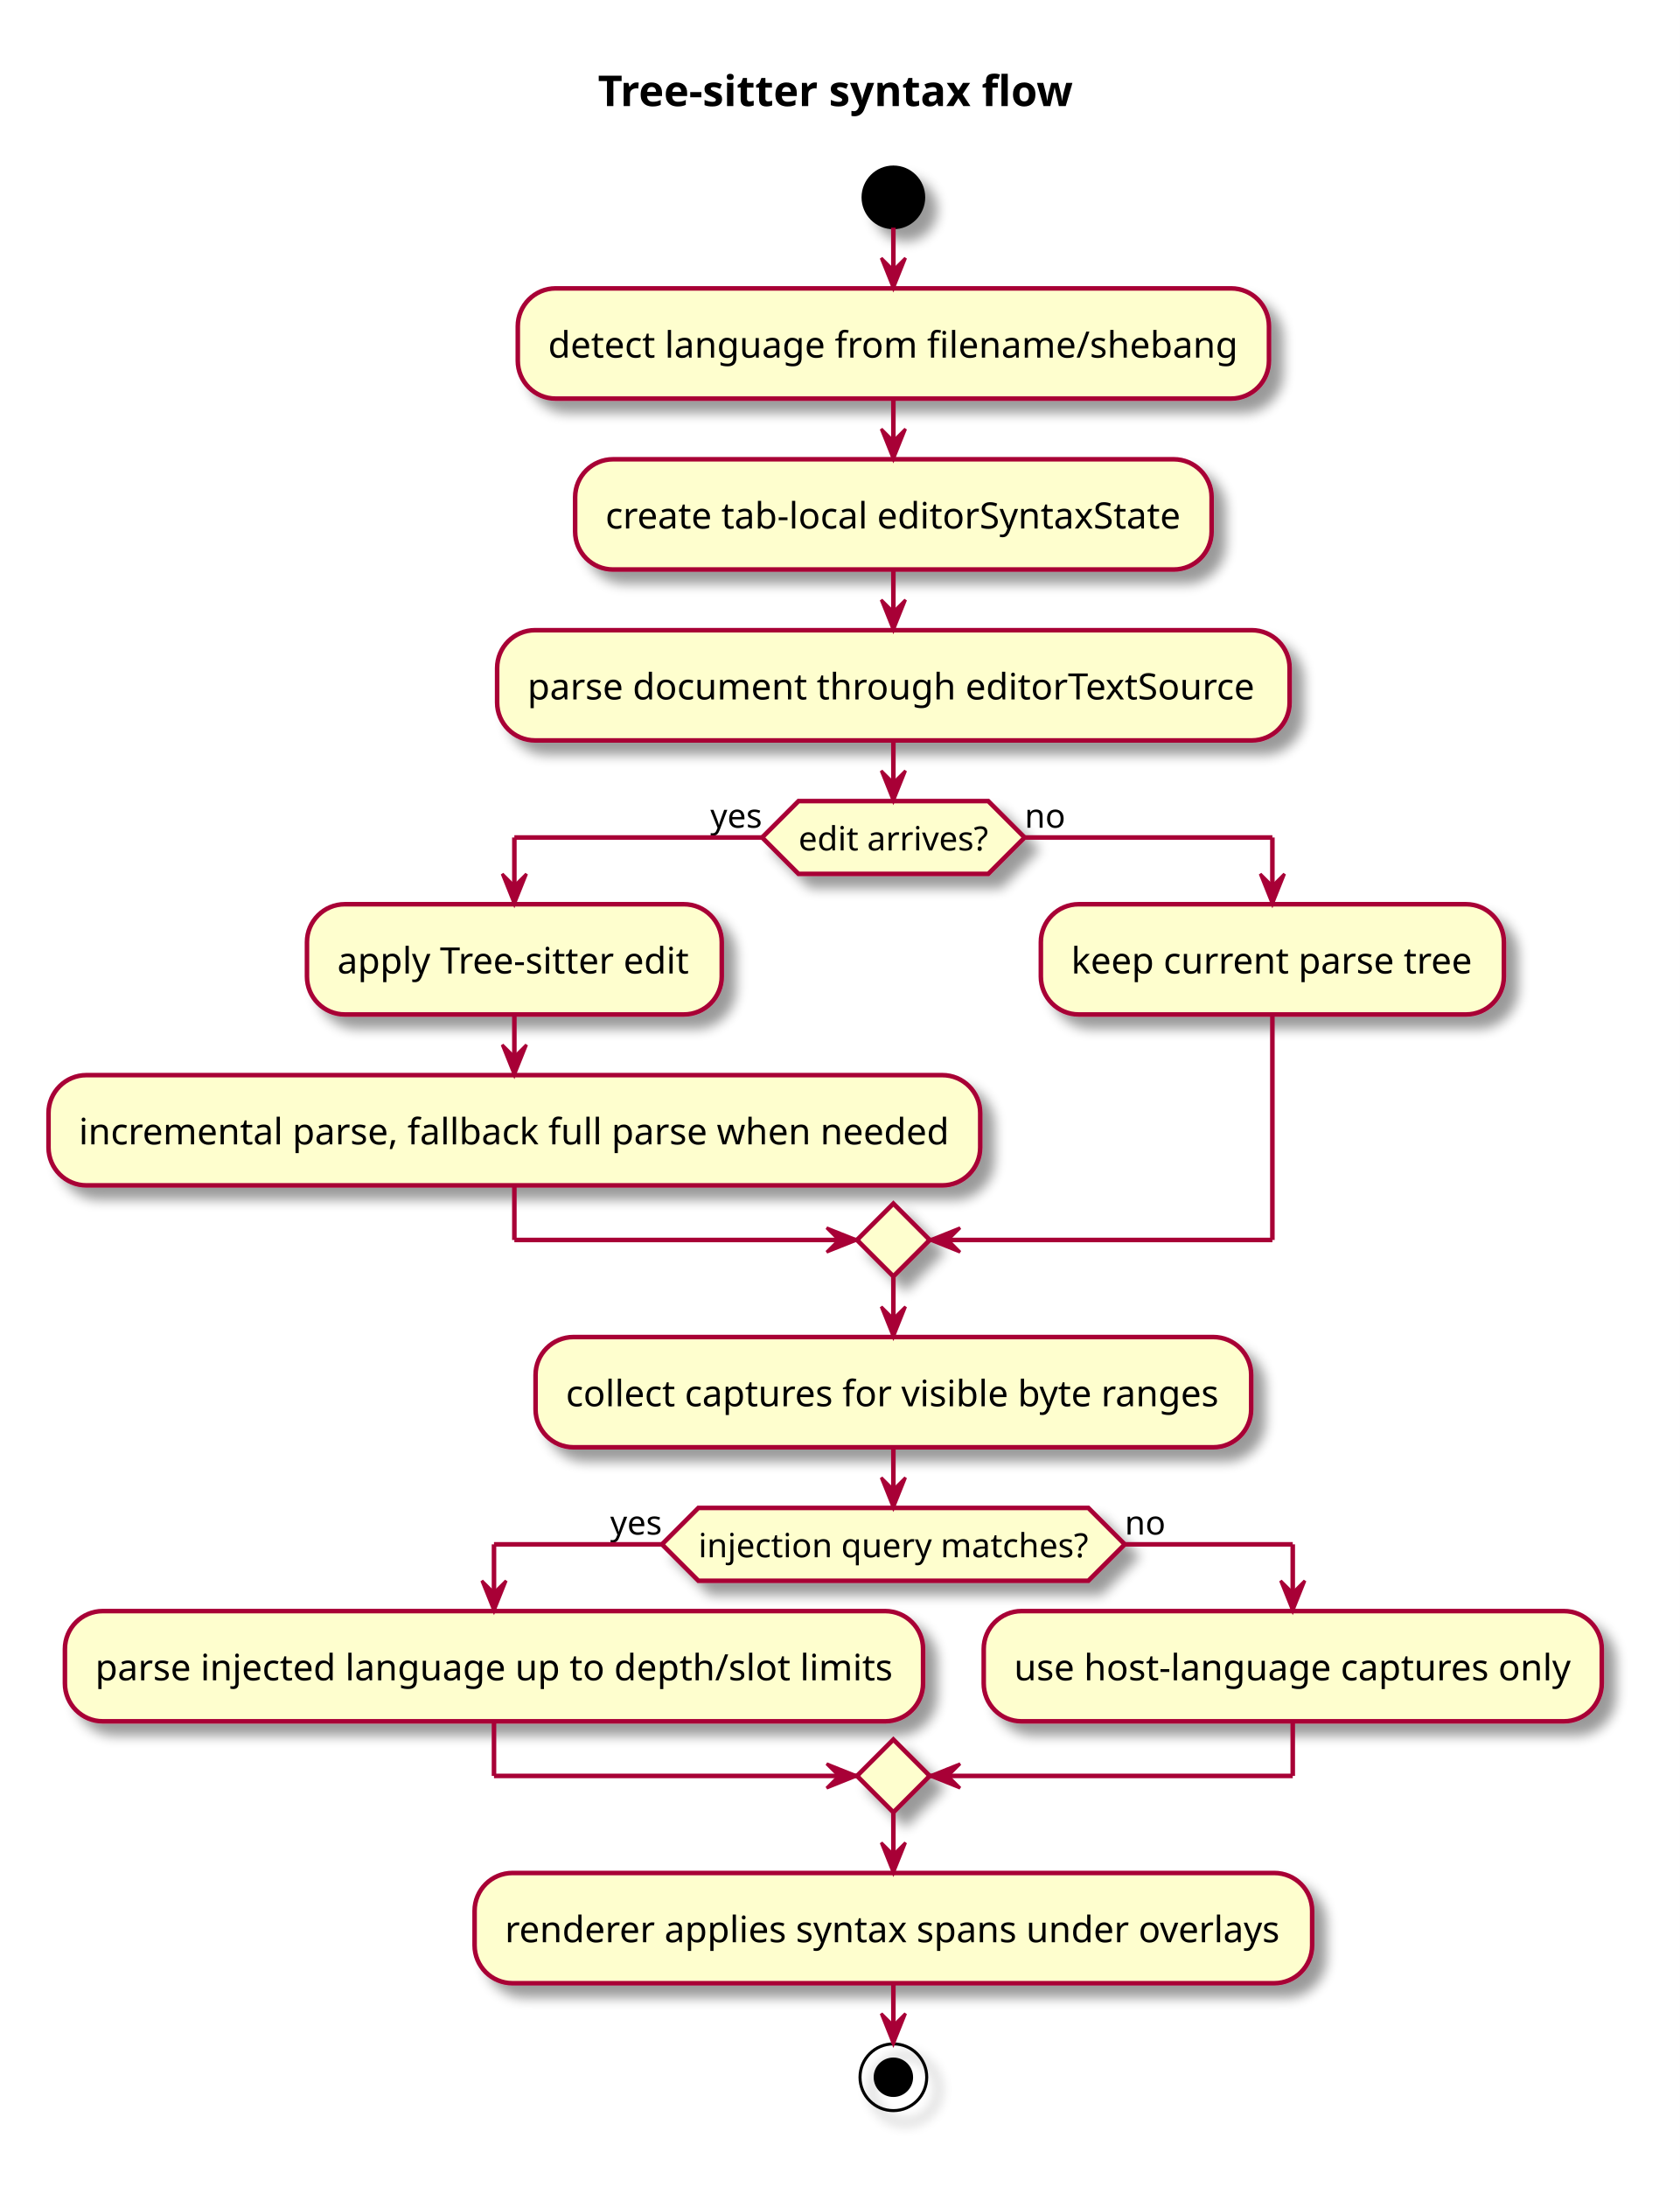
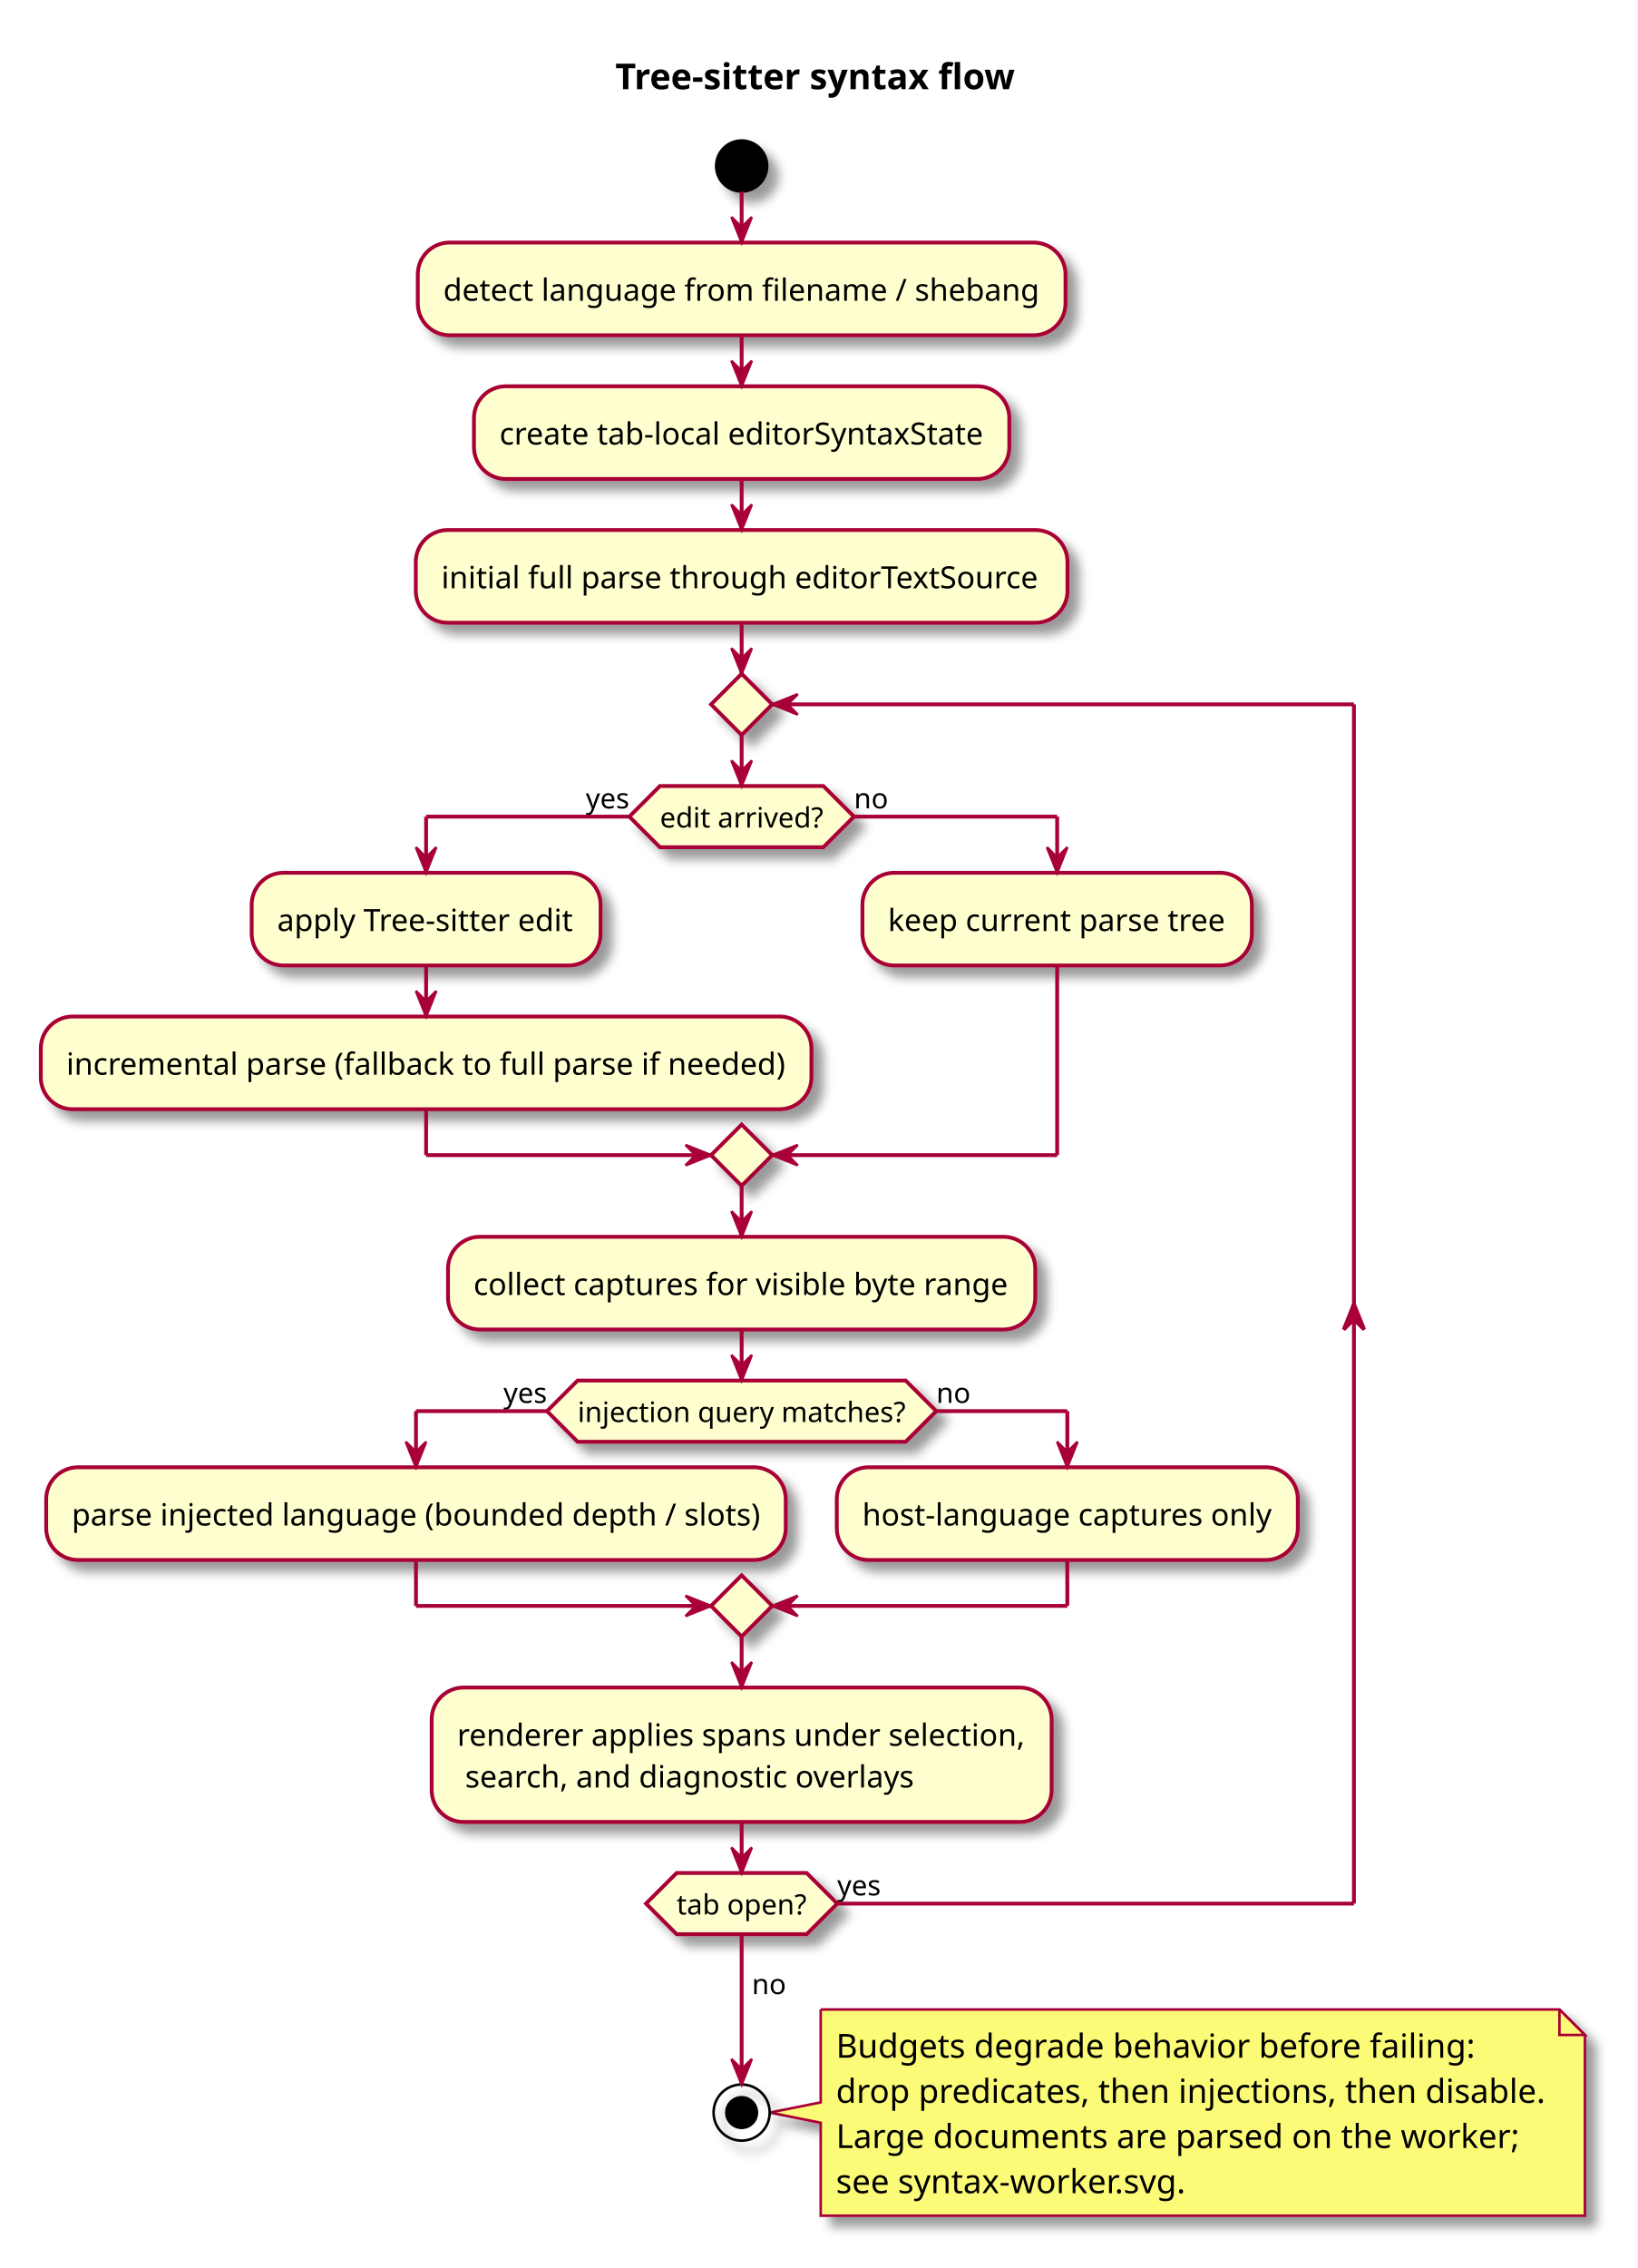
- <svg xmlns="http://www.w3.org/2000/svg" contentStyleType="text/css" data-diagram-type="ACTIVITY" height="721px" preserveAspectRatio="none" style="width:554px;height:721px;background:#FFFFFF;" version="1.1" viewBox="0 0 554 721" width="554px" zoomAndPan="magnify">
+ <svg xmlns="http://www.w3.org/2000/svg" contentStyleType="text/css" data-diagram-type="ACTIVITY" height="889px" preserveAspectRatio="none" style="width:642px;height:889px;background:#FFFFFF;" version="1.1" viewBox="0 0 642 889" width="642px" zoomAndPan="magnify">
  <defs>
-     <filter height="300%" id="f18uunsoc3b84q" width="300%" x="-1" y="-1">
+     <filter height="300%" id="f83lpty4hbsxj" width="300%" x="-1" y="-1">
      <feGaussianBlur result="blurOut" stdDeviation="2" />
      <feColorMatrix in="blurOut" result="blurOut2" type="matrix" values="0 0 0 0 0 0 0 0 0 0 0 0 0 0 0 0 0 0 .4 0" />
      <feOffset dx="4" dy="4" in="blurOut2" result="blurOut3" />
      <feBlend in="SourceGraphic" in2="blurOut3" mode="normal" />
    </filter>
  </defs>
  <rect width="100%" height="100%" fill="#FFFFFF" />
  <g>
    <g class="title" data-source-line="3">
-       <text fill="#000000" font-family="sans-serif" font-size="14" font-weight="700" lengthAdjust="spacing" textLength="157.891" x="197.164" y="34.966">Tree-sitter syntax flow</text>
+       <text fill="#000000" font-family="sans-serif" font-size="14" font-weight="700" lengthAdjust="spacing" textLength="157.891" x="241.256" y="34.966">Tree-sitter syntax flow</text>
    </g>
-     <ellipse cx="294.609" cy="65.068" fill="#000000" filter="url(#f18uunsoc3b84q)" rx="10" ry="10" style="stroke:#000000;stroke-width:1;" />
-     <rect fill="#FEFECE" filter="url(#f18uunsoc3b84q)" height="36.344" rx="12.5" ry="12.5" style="stroke:#A80036;stroke-width:1.5;" width="247.714" x="170.752" y="95.068" />
-     <text fill="#000000" font-family="sans-serif" font-size="12" lengthAdjust="spacing" textLength="227.714" x="180.752" y="117.896">detect language from filename/shebang</text>
-     <rect fill="#FEFECE" filter="url(#f18uunsoc3b84q)" height="36.344" rx="12.5" ry="12.5" style="stroke:#A80036;stroke-width:1.5;" width="209.889" x="189.664" y="151.412" />
-     <text fill="#000000" font-family="sans-serif" font-size="12" lengthAdjust="spacing" textLength="189.889" x="199.664" y="174.24">create tab-local editorSyntaxState</text>
-     <rect fill="#FEFECE" filter="url(#f18uunsoc3b84q)" height="36.344" rx="12.5" ry="12.5" style="stroke:#A80036;stroke-width:1.5;" width="261.334" x="163.942" y="207.756" />
-     <text fill="#000000" font-family="sans-serif" font-size="12" lengthAdjust="spacing" textLength="241.334" x="173.942" y="230.584">parse document through editorTextSource</text>
-     <polygon fill="#FEFECE" filter="url(#f18uunsoc3b84q)" points="263.325,264.1,325.893,264.1,337.893,276.1,325.893,288.1,263.325,288.1,251.325,276.1,263.325,264.1" style="stroke:#A80036;stroke-width:1.5;" />
-     <text fill="#000000" font-family="sans-serif" font-size="11" lengthAdjust="spacing" textLength="62.568" x="263.325" y="280.368">edit arrives?</text>
-     <text fill="#000000" font-family="sans-serif" font-size="11" lengthAdjust="spacing" textLength="17.083" x="234.242" y="272.877">yes</text>
-     <text fill="#000000" font-family="sans-serif" font-size="11" lengthAdjust="spacing" textLength="13.453" x="337.893" y="272.877">no</text>
-     <rect fill="#FEFECE" filter="url(#f18uunsoc3b84q)" height="36.344" rx="12.5" ry="12.5" style="stroke:#A80036;stroke-width:1.5;" width="136.785" x="101.231" y="298.1" />
-     <text fill="#000000" font-family="sans-serif" font-size="12" lengthAdjust="spacing" textLength="116.785" x="111.231" y="320.928">apply Tree-sitter edit</text>
-     <rect fill="#FEFECE" filter="url(#f18uunsoc3b84q)" height="36.344" rx="12.5" ry="12.5" style="stroke:#A80036;stroke-width:1.5;" width="307.246" x="16" y="354.444" />
-     <text fill="#000000" font-family="sans-serif" font-size="12" lengthAdjust="spacing" textLength="287.246" x="26" y="377.272">incremental parse, fallback full parse when needed</text>
-     <rect fill="#FEFECE" filter="url(#f18uunsoc3b84q)" height="36.344" rx="12.5" ry="12.5" style="stroke:#A80036;stroke-width:1.5;" width="152.697" x="343.246" y="298.1" />
-     <text fill="#000000" font-family="sans-serif" font-size="12" lengthAdjust="spacing" textLength="132.697" x="353.246" y="320.928">keep current parse tree</text>
-     <polygon fill="#FEFECE" filter="url(#f18uunsoc3b84q)" points="294.609,396.788,306.609,408.788,294.609,420.788,282.609,408.788,294.609,396.788" style="stroke:#A80036;stroke-width:1.5;" />
-     <rect fill="#FEFECE" filter="url(#f18uunsoc3b84q)" height="36.344" rx="12.5" ry="12.5" style="stroke:#A80036;stroke-width:1.5;" width="235.99" x="176.614" y="440.788" />
-     <text fill="#000000" font-family="sans-serif" font-size="12" lengthAdjust="spacing" textLength="215.99" x="186.614" y="463.617">collect captures for visible byte ranges</text>
-     <polygon fill="#FEFECE" filter="url(#f18uunsoc3b84q)" points="230.303,497.133,358.914,497.133,370.914,509.133,358.914,521.133,230.303,521.133,218.303,509.133,230.303,497.133" style="stroke:#A80036;stroke-width:1.5;" />
-     <text fill="#000000" font-family="sans-serif" font-size="11" lengthAdjust="spacing" textLength="128.611" x="230.303" y="513.401">injection query matches?</text>
-     <text fill="#000000" font-family="sans-serif" font-size="11" lengthAdjust="spacing" textLength="17.083" x="201.22" y="505.91">yes</text>
-     <text fill="#000000" font-family="sans-serif" font-size="11" lengthAdjust="spacing" textLength="13.453" x="370.914" y="505.91">no</text>
-     <rect fill="#FEFECE" filter="url(#f18uunsoc3b84q)" height="36.344" rx="12.5" ry="12.5" style="stroke:#A80036;stroke-width:1.5;" width="282.994" x="21.409" y="531.133" />
-     <text fill="#000000" font-family="sans-serif" font-size="12" lengthAdjust="spacing" textLength="262.994" x="31.409" y="553.961">parse injected language up to depth/slot limits</text>
-     <rect fill="#FEFECE" filter="url(#f18uunsoc3b84q)" height="36.344" rx="12.5" ry="12.5" style="stroke:#A80036;stroke-width:1.5;" width="203.817" x="324.403" y="531.133" />
-     <text fill="#000000" font-family="sans-serif" font-size="12" lengthAdjust="spacing" textLength="183.817" x="334.403" y="553.961">use host-language captures only</text>
-     <polygon fill="#FEFECE" filter="url(#f18uunsoc3b84q)" points="294.609,573.477,306.609,585.477,294.609,597.477,282.609,585.477,294.609,573.477" style="stroke:#A80036;stroke-width:1.5;" />
-     <rect fill="#FEFECE" filter="url(#f18uunsoc3b84q)" height="36.344" rx="12.5" ry="12.5" style="stroke:#A80036;stroke-width:1.5;" width="276.202" x="156.508" y="617.477" />
-     <text fill="#000000" font-family="sans-serif" font-size="12" lengthAdjust="spacing" textLength="256.202" x="166.508" y="640.305">renderer applies syntax spans under overlays</text>
-     <ellipse cx="294.609" cy="684.821" fill="none" filter="url(#f18uunsoc3b84q)" rx="11" ry="11" style="stroke:#000000;stroke-width:1;" />
-     <ellipse cx="294.609" cy="684.821" fill="#000000" rx="6" ry="6" style="stroke:#000000;stroke-width:1;" />
-     <line style="stroke:#A80036;stroke-width:1.5;" x1="294.609" x2="294.609" y1="75.068" y2="95.068" />
-     <polygon fill="#A80036" points="290.609,85.068,294.609,95.068,298.609,85.068,294.609,89.068" style="stroke:#A80036;stroke-width:1;" />
-     <line style="stroke:#A80036;stroke-width:1.5;" x1="294.609" x2="294.609" y1="131.412" y2="151.412" />
-     <polygon fill="#A80036" points="290.609,141.412,294.609,151.412,298.609,141.412,294.609,145.412" style="stroke:#A80036;stroke-width:1;" />
-     <line style="stroke:#A80036;stroke-width:1.5;" x1="294.609" x2="294.609" y1="187.756" y2="207.756" />
-     <polygon fill="#A80036" points="290.609,197.756,294.609,207.756,298.609,197.756,294.609,201.756" style="stroke:#A80036;stroke-width:1;" />
-     <line style="stroke:#A80036;stroke-width:1.5;" x1="169.623" x2="169.623" y1="334.444" y2="354.444" />
-     <polygon fill="#A80036" points="165.623,344.444,169.623,354.444,173.623,344.444,169.623,348.444" style="stroke:#A80036;stroke-width:1;" />
-     <line style="stroke:#A80036;stroke-width:1.5;" x1="251.325" x2="169.623" y1="276.1" y2="276.1" />
-     <line style="stroke:#A80036;stroke-width:1.5;" x1="169.623" x2="169.623" y1="276.1" y2="298.1" />
-     <polygon fill="#A80036" points="165.623,288.1,169.623,298.1,173.623,288.1,169.623,292.1" style="stroke:#A80036;stroke-width:1;" />
-     <line style="stroke:#A80036;stroke-width:1.5;" x1="337.893" x2="419.595" y1="276.1" y2="276.1" />
-     <line style="stroke:#A80036;stroke-width:1.5;" x1="419.595" x2="419.595" y1="276.1" y2="298.1" />
-     <polygon fill="#A80036" points="415.595,288.1,419.595,298.1,423.595,288.1,419.595,292.1" style="stroke:#A80036;stroke-width:1;" />
-     <line style="stroke:#A80036;stroke-width:1.5;" x1="169.623" x2="169.623" y1="390.788" y2="408.788" />
-     <line style="stroke:#A80036;stroke-width:1.5;" x1="169.623" x2="282.609" y1="408.788" y2="408.788" />
-     <polygon fill="#A80036" points="272.609,404.788,282.609,408.788,272.609,412.788,276.609,408.788" style="stroke:#A80036;stroke-width:1;" />
-     <line style="stroke:#A80036;stroke-width:1.5;" x1="419.595" x2="419.595" y1="334.444" y2="408.788" />
-     <line style="stroke:#A80036;stroke-width:1.5;" x1="419.595" x2="306.609" y1="408.788" y2="408.788" />
-     <polygon fill="#A80036" points="316.609,404.788,306.609,408.788,316.609,412.788,312.609,408.788" style="stroke:#A80036;stroke-width:1;" />
-     <line style="stroke:#A80036;stroke-width:1.5;" x1="294.609" x2="294.609" y1="244.1" y2="264.1" />
-     <polygon fill="#A80036" points="290.609,254.1,294.609,264.1,298.609,254.1,294.609,258.1" style="stroke:#A80036;stroke-width:1;" />
-     <line style="stroke:#A80036;stroke-width:1.5;" x1="294.609" x2="294.609" y1="420.788" y2="440.788" />
-     <polygon fill="#A80036" points="290.609,430.788,294.609,440.788,298.609,430.788,294.609,434.788" style="stroke:#A80036;stroke-width:1;" />
-     <line style="stroke:#A80036;stroke-width:1.5;" x1="218.303" x2="162.906" y1="509.133" y2="509.133" />
-     <line style="stroke:#A80036;stroke-width:1.5;" x1="162.906" x2="162.906" y1="509.133" y2="531.133" />
-     <polygon fill="#A80036" points="158.906,521.133,162.906,531.133,166.906,521.133,162.906,525.133" style="stroke:#A80036;stroke-width:1;" />
-     <line style="stroke:#A80036;stroke-width:1.5;" x1="370.914" x2="426.312" y1="509.133" y2="509.133" />
-     <line style="stroke:#A80036;stroke-width:1.5;" x1="426.312" x2="426.312" y1="509.133" y2="531.133" />
-     <polygon fill="#A80036" points="422.312,521.133,426.312,531.133,430.312,521.133,426.312,525.133" style="stroke:#A80036;stroke-width:1;" />
-     <line style="stroke:#A80036;stroke-width:1.5;" x1="162.906" x2="162.906" y1="567.477" y2="585.477" />
-     <line style="stroke:#A80036;stroke-width:1.5;" x1="162.906" x2="282.609" y1="585.477" y2="585.477" />
-     <polygon fill="#A80036" points="272.609,581.477,282.609,585.477,272.609,589.477,276.609,585.477" style="stroke:#A80036;stroke-width:1;" />
-     <line style="stroke:#A80036;stroke-width:1.5;" x1="426.312" x2="426.312" y1="567.477" y2="585.477" />
-     <line style="stroke:#A80036;stroke-width:1.5;" x1="426.312" x2="306.609" y1="585.477" y2="585.477" />
-     <polygon fill="#A80036" points="316.609,581.477,306.609,585.477,316.609,589.477,312.609,585.477" style="stroke:#A80036;stroke-width:1;" />
-     <line style="stroke:#A80036;stroke-width:1.5;" x1="294.609" x2="294.609" y1="477.133" y2="497.133" />
-     <polygon fill="#A80036" points="290.609,487.133,294.609,497.133,298.609,487.133,294.609,491.133" style="stroke:#A80036;stroke-width:1;" />
-     <line style="stroke:#A80036;stroke-width:1.5;" x1="294.609" x2="294.609" y1="597.477" y2="617.477" />
-     <polygon fill="#A80036" points="290.609,607.477,294.609,617.477,298.609,607.477,294.609,611.477" style="stroke:#A80036;stroke-width:1;" />
-     <line style="stroke:#A80036;stroke-width:1.5;" x1="294.609" x2="294.609" y1="653.821" y2="673.821" />
-     <polygon fill="#A80036" points="290.609,663.821,294.609,673.821,298.609,663.821,294.609,667.821" style="stroke:#A80036;stroke-width:1;" />
+     <ellipse cx="290.775" cy="65.068" fill="#000000" filter="url(#f83lpty4hbsxj)" rx="10" ry="10" style="stroke:#000000;stroke-width:1;" />
+     <rect fill="#FEFECE" filter="url(#f83lpty4hbsxj)" height="36.344" rx="12.5" ry="12.5" style="stroke:#A80036;stroke-width:1.5;" width="253.954" x="163.798" y="95.068" />
+     <text fill="#000000" font-family="sans-serif" font-size="12" lengthAdjust="spacing" textLength="233.954" x="173.798" y="117.896">detect language from filename / shebang</text>
+     <rect fill="#FEFECE" filter="url(#f83lpty4hbsxj)" height="36.344" rx="12.5" ry="12.5" style="stroke:#A80036;stroke-width:1.5;" width="209.889" x="185.83" y="151.412" />
+     <text fill="#000000" font-family="sans-serif" font-size="12" lengthAdjust="spacing" textLength="189.889" x="195.83" y="174.24">create tab-local editorSyntaxState</text>
+     <rect fill="#FEFECE" filter="url(#f83lpty4hbsxj)" height="36.344" rx="12.5" ry="12.5" style="stroke:#A80036;stroke-width:1.5;" width="255.502" x="163.024" y="207.756" />
+     <text fill="#000000" font-family="sans-serif" font-size="12" lengthAdjust="spacing" textLength="235.502" x="173.024" y="230.584">initial full parse through editorTextSource</text>
+     <polygon fill="#FEFECE" filter="url(#f83lpty4hbsxj)" points="258.743,308.1,322.807,308.1,334.807,320.1,322.807,332.1,258.743,332.1,246.743,320.1,258.743,308.1" style="stroke:#A80036;stroke-width:1.5;" />
+     <text fill="#000000" font-family="sans-serif" font-size="11" lengthAdjust="spacing" textLength="64.064" x="258.743" y="324.368">edit arrived?</text>
+     <text fill="#000000" font-family="sans-serif" font-size="11" lengthAdjust="spacing" textLength="17.083" x="229.66" y="316.877">yes</text>
+     <text fill="#000000" font-family="sans-serif" font-size="11" lengthAdjust="spacing" textLength="13.453" x="334.807" y="316.877">no</text>
+     <rect fill="#FEFECE" filter="url(#f83lpty4hbsxj)" height="36.344" rx="12.5" ry="12.5" style="stroke:#A80036;stroke-width:1.5;" width="136.785" x="98.675" y="342.1" />
+     <text fill="#000000" font-family="sans-serif" font-size="12" lengthAdjust="spacing" textLength="116.785" x="108.675" y="364.928">apply Tree-sitter edit</text>
+     <rect fill="#FEFECE" filter="url(#f83lpty4hbsxj)" height="36.344" rx="12.5" ry="12.5" style="stroke:#A80036;stroke-width:1.5;" width="302.134" x="16" y="398.444" />
+     <text fill="#000000" font-family="sans-serif" font-size="12" lengthAdjust="spacing" textLength="282.134" x="26" y="421.272">incremental parse (fallback to full parse if needed)</text>
+     <rect fill="#FEFECE" filter="url(#f83lpty4hbsxj)" height="36.344" rx="12.5" ry="12.5" style="stroke:#A80036;stroke-width:1.5;" width="152.697" x="338.134" y="342.1" />
+     <text fill="#000000" font-family="sans-serif" font-size="12" lengthAdjust="spacing" textLength="132.697" x="348.134" y="364.928">keep current parse tree</text>
+     <polygon fill="#FEFECE" filter="url(#f83lpty4hbsxj)" points="290.775,440.788,302.775,452.788,290.775,464.788,278.775,452.788,290.775,440.788" style="stroke:#A80036;stroke-width:1.5;" />
+     <rect fill="#FEFECE" filter="url(#f83lpty4hbsxj)" height="36.344" rx="12.5" ry="12.5" style="stroke:#A80036;stroke-width:1.5;" width="230.242" x="175.654" y="484.788" />
+     <text fill="#000000" font-family="sans-serif" font-size="12" lengthAdjust="spacing" textLength="210.242" x="185.654" y="507.617">collect captures for visible byte range</text>
+     <polygon fill="#FEFECE" filter="url(#f83lpty4hbsxj)" points="226.469,541.133,355.08,541.133,367.08,553.133,355.08,565.133,226.469,565.133,214.469,553.133,226.469,541.133" style="stroke:#A80036;stroke-width:1.5;" />
+     <text fill="#000000" font-family="sans-serif" font-size="11" lengthAdjust="spacing" textLength="128.611" x="226.469" y="557.401">injection query matches?</text>
+     <text fill="#000000" font-family="sans-serif" font-size="11" lengthAdjust="spacing" textLength="17.083" x="197.386" y="549.91">yes</text>
+     <text fill="#000000" font-family="sans-serif" font-size="11" lengthAdjust="spacing" textLength="13.453" x="367.08" y="549.91">no</text>
+     <rect fill="#FEFECE" filter="url(#f83lpty4hbsxj)" height="36.344" rx="12.5" ry="12.5" style="stroke:#A80036;stroke-width:1.5;" width="289.966" x="18.109" y="575.133" />
+     <text fill="#000000" font-family="sans-serif" font-size="12" lengthAdjust="spacing" textLength="269.966" x="28.109" y="597.961">parse injected language (bounded depth / slots)</text>
+     <rect fill="#FEFECE" filter="url(#f83lpty4hbsxj)" height="36.344" rx="12.5" ry="12.5" style="stroke:#A80036;stroke-width:1.5;" width="180.765" x="328.075" y="575.133" />
+     <text fill="#000000" font-family="sans-serif" font-size="12" lengthAdjust="spacing" textLength="160.765" x="338.075" y="597.961">host-language captures only</text>
+     <polygon fill="#FEFECE" filter="url(#f83lpty4hbsxj)" points="290.775,617.477,302.775,629.477,290.775,641.477,278.775,629.477,290.775,617.477" style="stroke:#A80036;stroke-width:1.5;" />
+     <rect fill="#FEFECE" filter="url(#f83lpty4hbsxj)" height="52.688" rx="12.5" ry="12.5" style="stroke:#A80036;stroke-width:1.5;" width="243.07" x="169.24" y="661.477" />
+     <text fill="#000000" font-family="sans-serif" font-size="12" lengthAdjust="spacing" textLength="223.07" x="179.24" y="684.305">renderer applies spans under selection,</text>
+     <text fill="#000000" font-family="sans-serif" font-size="12" lengthAdjust="spacing" textLength="176.461" x="182.36" y="700.649">search, and diagnostic overlays</text>
+     <polygon fill="#FEFECE" filter="url(#f83lpty4hbsxj)" points="290.775,264.1,302.775,276.1,290.775,288.1,278.775,276.1,290.775,264.1" style="stroke:#A80036;stroke-width:1.5;" />
+     <polygon fill="#FEFECE" filter="url(#f83lpty4hbsxj)" points="265.293,734.165,316.256,734.165,328.256,746.165,316.256,758.165,265.293,758.165,253.293,746.165,265.293,734.165" style="stroke:#A80036;stroke-width:1.5;" />
+     <text fill="#000000" font-family="sans-serif" font-size="11" lengthAdjust="spacing" textLength="50.963" x="265.293" y="750.433">tab open?</text>
+     <text fill="#000000" font-family="sans-serif" font-size="11" lengthAdjust="spacing" textLength="17.083" x="328.256" y="742.942">yes</text>
+     <path d="M321.775,787.664 L321.775,824.076 L301.775,828.076 L321.775,832.076 L321.775,868.488 A0,0 0 0 0 321.775,868.488 L621.404,868.488 A0,0 0 0 0 621.404,868.488 L621.404,797.664 L611.404,787.664 L321.775,787.664 A0,0 0 0 0 321.775,787.664" fill="#FBFB77" filter="url(#f83lpty4hbsxj)" style="stroke:#A80036;stroke-width:1;" />
+     <path d="M611.404,787.664 L611.404,797.664 L621.404,797.664 L611.404,787.664" fill="#FBFB77" style="stroke:#A80036;stroke-width:1;" />
+     <text fill="#000000" font-family="sans-serif" font-size="13" lengthAdjust="spacing" textLength="251.108" x="327.775" y="806.561">Budgets degrade behavior before failing:</text>
+     <text fill="#000000" font-family="sans-serif" font-size="13" lengthAdjust="spacing" textLength="278.629" x="327.775" y="824.267">drop predicates, then injections, then disable.</text>
+     <text fill="#000000" font-family="sans-serif" font-size="13" lengthAdjust="spacing" textLength="268.398" x="327.775" y="841.973">Large documents are parsed on the worker;</text>
+     <text fill="#000000" font-family="sans-serif" font-size="13" lengthAdjust="spacing" textLength="139.1" x="327.775" y="859.679">see syntax-worker.svg.</text>
+     <ellipse cx="290.775" cy="828.076" fill="none" filter="url(#f83lpty4hbsxj)" rx="11" ry="11" style="stroke:#000000;stroke-width:1;" />
+     <ellipse cx="290.775" cy="828.076" fill="#000000" rx="6" ry="6" style="stroke:#000000;stroke-width:1;" />
+     <line style="stroke:#A80036;stroke-width:1.5;" x1="290.775" x2="290.775" y1="75.068" y2="95.068" />
+     <polygon fill="#A80036" points="286.775,85.068,290.775,95.068,294.775,85.068,290.775,89.068" style="stroke:#A80036;stroke-width:1;" />
+     <line style="stroke:#A80036;stroke-width:1.5;" x1="290.775" x2="290.775" y1="131.412" y2="151.412" />
+     <polygon fill="#A80036" points="286.775,141.412,290.775,151.412,294.775,141.412,290.775,145.412" style="stroke:#A80036;stroke-width:1;" />
+     <line style="stroke:#A80036;stroke-width:1.5;" x1="290.775" x2="290.775" y1="187.756" y2="207.756" />
+     <polygon fill="#A80036" points="286.775,197.756,290.775,207.756,294.775,197.756,290.775,201.756" style="stroke:#A80036;stroke-width:1;" />
+     <line style="stroke:#A80036;stroke-width:1.5;" x1="167.067" x2="167.067" y1="378.444" y2="398.444" />
+     <polygon fill="#A80036" points="163.067,388.444,167.067,398.444,171.067,388.444,167.067,392.444" style="stroke:#A80036;stroke-width:1;" />
+     <line style="stroke:#A80036;stroke-width:1.5;" x1="246.743" x2="167.067" y1="320.1" y2="320.1" />
+     <line style="stroke:#A80036;stroke-width:1.5;" x1="167.067" x2="167.067" y1="320.1" y2="342.1" />
+     <polygon fill="#A80036" points="163.067,332.1,167.067,342.1,171.067,332.1,167.067,336.1" style="stroke:#A80036;stroke-width:1;" />
+     <line style="stroke:#A80036;stroke-width:1.5;" x1="334.807" x2="414.483" y1="320.1" y2="320.1" />
+     <line style="stroke:#A80036;stroke-width:1.5;" x1="414.483" x2="414.483" y1="320.1" y2="342.1" />
+     <polygon fill="#A80036" points="410.483,332.1,414.483,342.1,418.483,332.1,414.483,336.1" style="stroke:#A80036;stroke-width:1;" />
+     <line style="stroke:#A80036;stroke-width:1.5;" x1="167.067" x2="167.067" y1="434.788" y2="452.788" />
+     <line style="stroke:#A80036;stroke-width:1.5;" x1="167.067" x2="278.775" y1="452.788" y2="452.788" />
+     <polygon fill="#A80036" points="268.775,448.788,278.775,452.788,268.775,456.788,272.775,452.788" style="stroke:#A80036;stroke-width:1;" />
+     <line style="stroke:#A80036;stroke-width:1.5;" x1="414.483" x2="414.483" y1="378.444" y2="452.788" />
+     <line style="stroke:#A80036;stroke-width:1.5;" x1="414.483" x2="302.775" y1="452.788" y2="452.788" />
+     <polygon fill="#A80036" points="312.775,448.788,302.775,452.788,312.775,456.788,308.775,452.788" style="stroke:#A80036;stroke-width:1;" />
+     <line style="stroke:#A80036;stroke-width:1.5;" x1="290.775" x2="290.775" y1="464.788" y2="484.788" />
+     <polygon fill="#A80036" points="286.775,474.788,290.775,484.788,294.775,474.788,290.775,478.788" style="stroke:#A80036;stroke-width:1;" />
+     <line style="stroke:#A80036;stroke-width:1.5;" x1="214.469" x2="163.092" y1="553.133" y2="553.133" />
+     <line style="stroke:#A80036;stroke-width:1.5;" x1="163.092" x2="163.092" y1="553.133" y2="575.133" />
+     <polygon fill="#A80036" points="159.092,565.133,163.092,575.133,167.092,565.133,163.092,569.133" style="stroke:#A80036;stroke-width:1;" />
+     <line style="stroke:#A80036;stroke-width:1.5;" x1="367.08" x2="418.458" y1="553.133" y2="553.133" />
+     <line style="stroke:#A80036;stroke-width:1.5;" x1="418.458" x2="418.458" y1="553.133" y2="575.133" />
+     <polygon fill="#A80036" points="414.458,565.133,418.458,575.133,422.458,565.133,418.458,569.133" style="stroke:#A80036;stroke-width:1;" />
+     <line style="stroke:#A80036;stroke-width:1.5;" x1="163.092" x2="163.092" y1="611.477" y2="629.477" />
+     <line style="stroke:#A80036;stroke-width:1.5;" x1="163.092" x2="278.775" y1="629.477" y2="629.477" />
+     <polygon fill="#A80036" points="268.775,625.477,278.775,629.477,268.775,633.477,272.775,629.477" style="stroke:#A80036;stroke-width:1;" />
+     <line style="stroke:#A80036;stroke-width:1.5;" x1="418.458" x2="418.458" y1="611.477" y2="629.477" />
+     <line style="stroke:#A80036;stroke-width:1.5;" x1="418.458" x2="302.775" y1="629.477" y2="629.477" />
+     <polygon fill="#A80036" points="312.775,625.477,302.775,629.477,312.775,633.477,308.775,629.477" style="stroke:#A80036;stroke-width:1;" />
+     <line style="stroke:#A80036;stroke-width:1.5;" x1="290.775" x2="290.775" y1="521.133" y2="541.133" />
+     <polygon fill="#A80036" points="286.775,531.133,290.775,541.133,294.775,531.133,290.775,535.133" style="stroke:#A80036;stroke-width:1;" />
+     <line style="stroke:#A80036;stroke-width:1.5;" x1="290.775" x2="290.775" y1="641.477" y2="661.477" />
+     <polygon fill="#A80036" points="286.775,651.477,290.775,661.477,294.775,651.477,290.775,655.477" style="stroke:#A80036;stroke-width:1;" />
+     <line style="stroke:#A80036;stroke-width:1.5;" x1="290.775" x2="290.775" y1="288.1" y2="308.1" />
+     <polygon fill="#A80036" points="286.775,298.1,290.775,308.1,294.775,298.1,290.775,302.1" style="stroke:#A80036;stroke-width:1;" />
+     <line style="stroke:#A80036;stroke-width:1.5;" x1="328.256" x2="530.84" y1="746.165" y2="746.165" />
+     <polygon fill="#A80036" points="526.84,521.133,530.84,511.133,534.84,521.133,530.84,517.133" style="stroke:#A80036;stroke-width:1.5;" />
+     <line style="stroke:#A80036;stroke-width:1.5;" x1="530.84" x2="530.84" y1="276.1" y2="746.165" />
+     <line style="stroke:#A80036;stroke-width:1.5;" x1="530.84" x2="302.775" y1="276.1" y2="276.1" />
+     <polygon fill="#A80036" points="312.775,272.1,302.775,276.1,312.775,280.1,308.775,276.1" style="stroke:#A80036;stroke-width:1;" />
+     <line style="stroke:#A80036;stroke-width:1.5;" x1="290.775" x2="290.775" y1="714.165" y2="734.165" />
+     <polygon fill="#A80036" points="286.775,724.165,290.775,734.165,294.775,724.165,290.775,728.165" style="stroke:#A80036;stroke-width:1;" />
+     <line style="stroke:#A80036;stroke-width:1.5;" x1="290.775" x2="290.775" y1="244.1" y2="264.1" />
+     <polygon fill="#A80036" points="286.775,254.1,290.775,264.1,294.775,254.1,290.775,258.1" style="stroke:#A80036;stroke-width:1;" />
+     <line style="stroke:#A80036;stroke-width:1.5;" x1="290.775" x2="290.775" y1="758.165" y2="817.076" />
+     <polygon fill="#A80036" points="286.775,807.076,290.775,817.076,294.775,807.076,290.775,811.076" style="stroke:#A80036;stroke-width:1;" />
+     <text fill="#000000" font-family="sans-serif" font-size="11" lengthAdjust="spacing" textLength="13.453" x="294.775" y="781.647">no</text>
  </g>
</svg>
